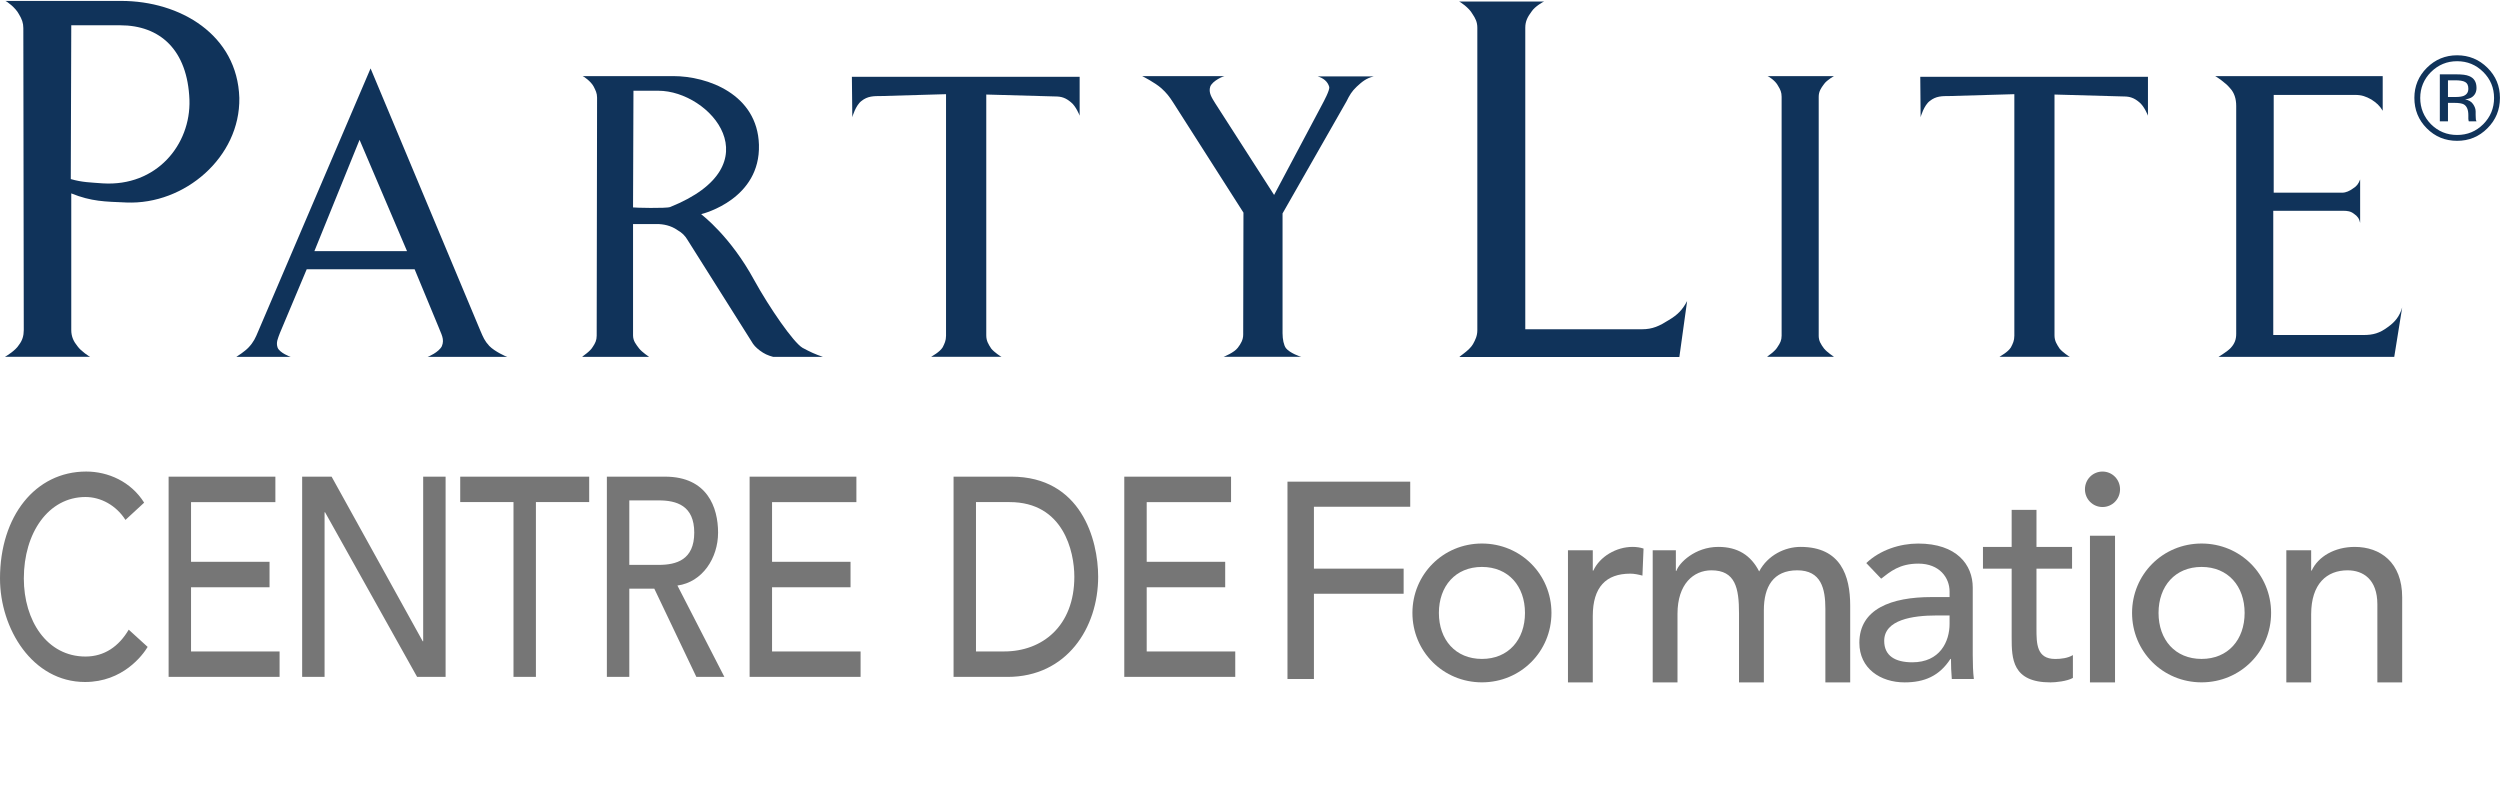
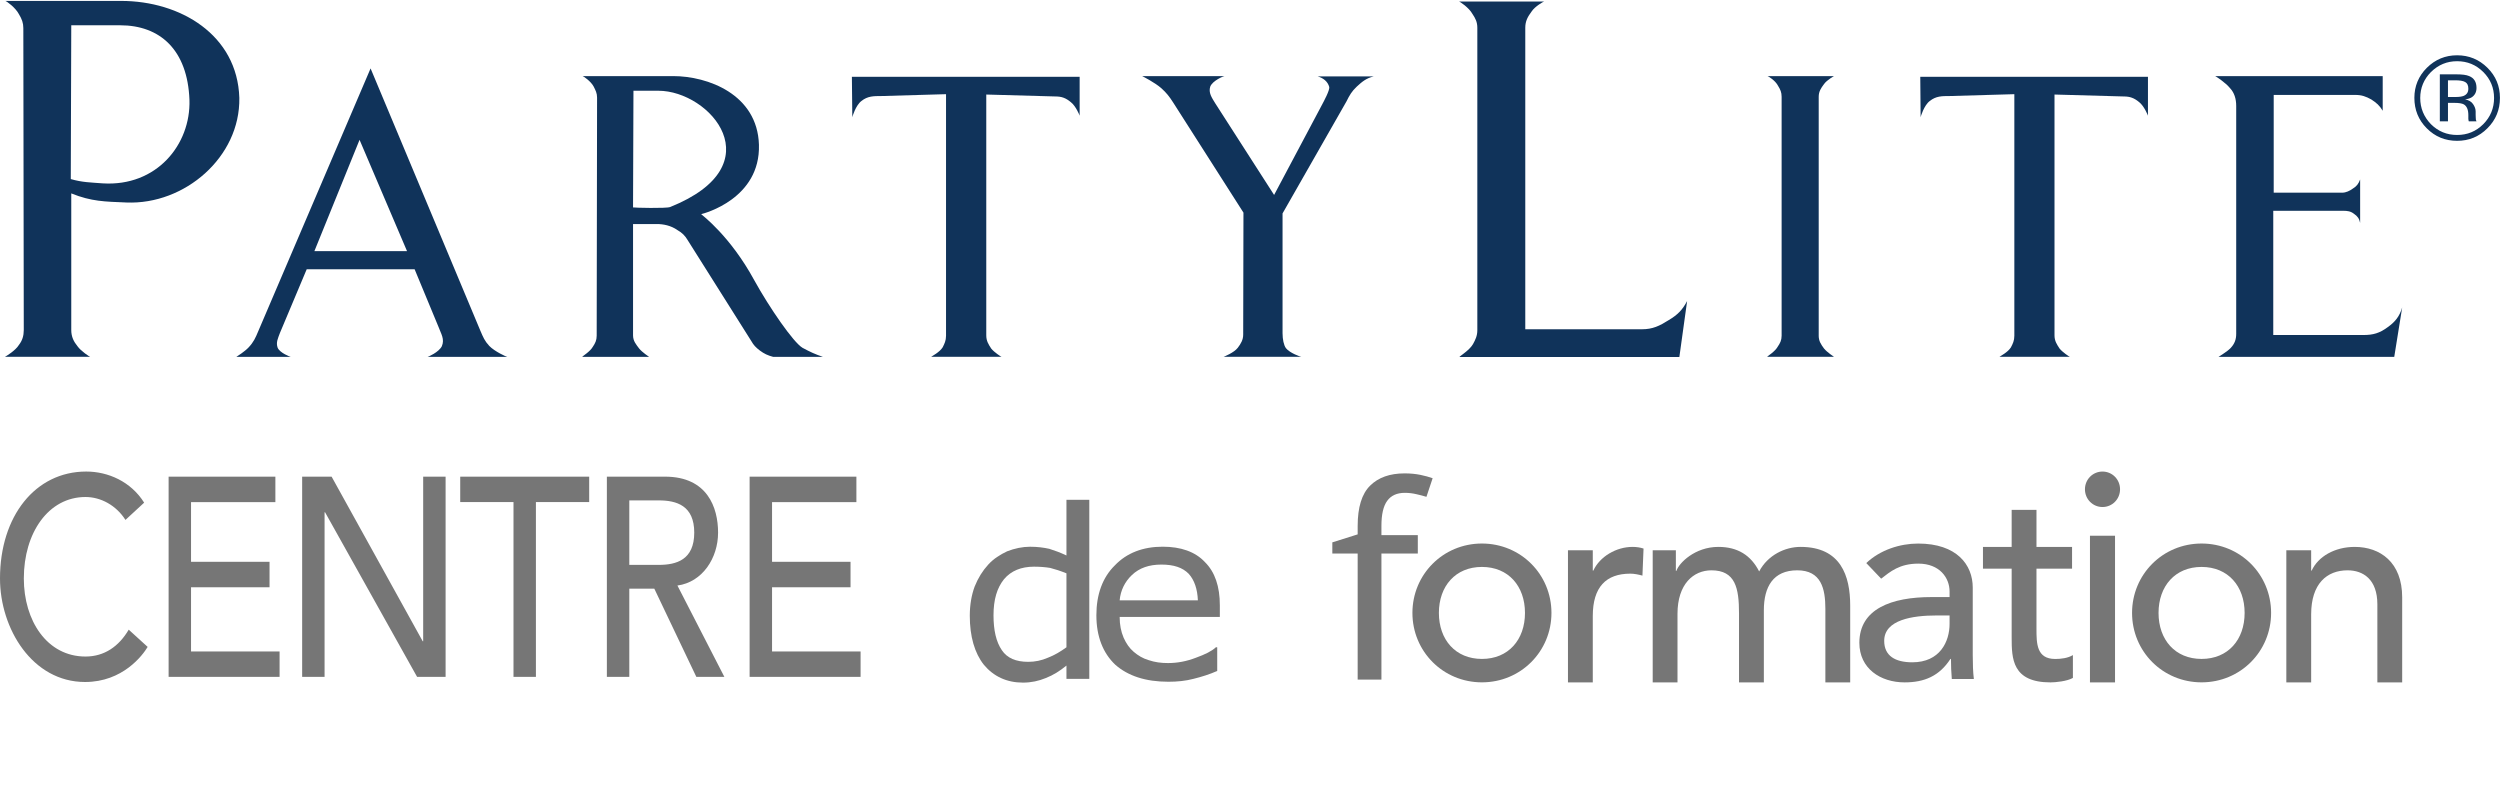
- <svg xmlns="http://www.w3.org/2000/svg" xmlns:xlink="http://www.w3.org/1999/xlink" id="Layer_1" enable-background="new 0 0 504 144" xml:space="preserve" height="117" viewBox="0 0 371 117" width="371" version="1.1" y="0px" x="0px">
+ <svg xmlns="http://www.w3.org/2000/svg" xmlns:ns1="http://www.openswatchbook.org/uri/2009/osb" xmlns:xlink="http://www.w3.org/1999/xlink" id="Layer_1" enable-background="new 0 0 504 144" xml:space="preserve" height="117" viewBox="0 0 371 117" width="371" version="1.1" y="0px" x="0px">
  <defs>
-     <clipPath id="SVGID_2_">
-       <use id="use3343" xlink:href="#SVGID_1_" height="100%" width="100%" y="0" x="0" overflow="visible" />
-     </clipPath>
+     <linearGradient id="linearGradient11359" ns1:paint="solid">
+       <stop id="stop11361" stop-color="#767676" offset="0" />
+     </linearGradient>
    <clipPath id="SVGID_4_">
      <use id="use3351" xlink:href="#SVGID_3_" height="100%" width="100%" y="0" x="0" overflow="visible" />
    </clipPath>
    <clipPath id="SVGID_16_">
      <use id="use3427" xlink:href="#SVGID_15_" height="100%" width="100%" y="0" x="0" overflow="visible" />
    </clipPath>
-     <linearGradient id="linearGradient11363" y2="106.25" gradientUnits="userSpaceOnUse" x2="486.88" y1="106.25" x1="129.91">
-       <stop id="stop11361" stop-color="#767676" offset="0" />
-     </linearGradient>
-     <rect id="SVGID_1_" y="9.434" width="503.72" x="0" height="125.57" />
+     <linearGradient id="linearGradient4356" y2="106.25" xlink:href="#linearGradient11359" gradientUnits="userSpaceOnUse" x2="486.88" y1="106.25" x1="129.91" />
    <rect id="SVGID_3_" y="9.434" width="503.72" x="0" height="125.57" />
    <rect id="SVGID_15_" y="9.434" width="503.72" x="0" height="125.57" />
  </defs>
  <g id="g5741" transform="translate(-129.91 -4.911)">
    <path id="path3495" d="m67.103 96.884c-1.682 4.588-2.525 9.749-2.525 13.186 0 8.597 3.367 13.185 9.261 13.185h0.42c5.472 0 19.784-4.018 38.306-21.21 1.618-1.507 3.36-3.207 5.16-5.019v-29.943c-4.397 4.284-9.472 8.096-14.421 11.465-12.208 8.026-26.521 14.899-36.201 18.336" clip-path="url(#SVGID_16_)" transform="translate(-51.188 -113.4)" fill="#7c6956" />
    <path id="path3529" d="m42.689 107.77c0-2.293 0.42-6.303 0.84-8.025-7.576 0.58-13.89 0-18.52-1.143-4.105-1.081-8.46-2.731-12.503-5.18v32.731h36.371c-4.186-4.1-6.188-10.232-6.188-17.812v-0.571z" clip-path="url(#SVGID_16_)" transform="translate(-51.188 -113.4)" fill="#7c6956" />
    <path id="path3563" d="m24.587 25.244c0 1.143-1.685 1.723-3.367 2.866-3.309 2.064-6.246 4.69-8.714 7.76v46.65c4.701 5.514 10.973 9.248 17.552 10.927 4.209 1.15 9.261 1.723 14.736 1.723 3.786-15.48 13.47-28.656 20.626-36.11 15.889-16.513 36.76-30.754 52.3-30.942v-7.178h-105.22v9.661c2.433-2.03 4.963-3.655 7.452-4.785 1.262-0.572 4.629-1.715 4.629-0.572" clip-path="url(#SVGID_16_)" transform="translate(-51.188 -113.4)" fill="#83d2e4" />
    <path id="path3597" d="m87.522 126.16h30.202v-21.866c-1.071 1.062-2.097 2.042-3.055 2.911-9.287 8.432-18.458 14.803-27.147 18.955" clip-path="url(#SVGID_16_)" transform="translate(-51.188 -113.4)" fill="#7c6956" />
    <path id="path3631" d="m115.51 43.589c0.42-5.16-1.262-8.025-5.051-8.025-3.79 0-10.104 5.731-18.522 16.622-6.734 8.596-17.26 26.933-22.309 38.395 8.419-2.865 19.784-9.167 28.623-17.193 10.522-9.741 16.835-21.782 17.259-29.799" clip-path="url(#SVGID_16_)" transform="translate(-51.188 -113.4)" fill="#83d2e4" />
  </g>
  <g id="g7402" transform="matrix(.99865 0 0 .99865 0 -5.2921)">
    <g id="g5748" fill="#10335a" transform="translate(-129.91 -15.21)">
      <path id="path3633" d="m140.5 49.249c3.02 1.215 4.968 1.215 8.208 1.352 8.636 0.352 16.912-6.738 16.767-15.545-0.286-9.375-8.777-14.41-17.562-14.41h-17.205c0.219 0.066 1.511 0.999 2.017 1.974 0.435 0.729 0.652 1.281 0.652 2.071l0.066 44.864c0 0.854-0.217 1.562-0.718 2.206-0.506 0.843-1.939 1.704-2.086 1.772h12.668c-0.077 0-1.369-0.847-1.872-1.56-0.579-0.712-0.935-1.426-0.935-2.419v-20.305zm4.675-1.492c-1.798-0.14-3.025-0.14-4.747-0.637l0.072-22.854h7.269c5.901 0 10.01 3.626 10.293 11.075 0.217 6.667-4.891 12.918-12.887 12.416" clip-path="url(#SVGID_16_)" />
      <path id="path3635" d="m173.11 73.538c-0.066 0-1.604-0.575-1.938-1.348-0.288-0.799 0.049-1.409 0.334-2.199l3.98-9.468h16.037l3.531 8.519c0.394 1.074 0.966 1.857 0.512 2.921-0.455 0.899-2.047 1.575-2.107 1.575h11.829c-0.113 0-1.879-0.795-2.677-1.629-0.687-0.74-0.905-1.293-1.313-2.241l-16.32-38.991-16.71 39.094c-0.395 0.95-0.674 1.576-1.413 2.362-0.566 0.609-1.706 1.334-1.821 1.404h8.081zm17.282-15.715h-13.762l6.71-16.536 7.052 16.536z" clip-path="url(#SVGID_16_)" />
      <path id="path3637" d="m223.98 53.801h3.528c0.965 0 2.107 0.217 3.07 0.9 0.679 0.383 1.142 0.835 1.532 1.512l9.444 14.978c0.34 0.611 0.678 0.949 1.253 1.396 0.676 0.503 1.189 0.733 1.987 0.951h7.395c-1.142-0.386-1.885-0.73-3.021-1.341-1.36-0.795-4.943-6.003-7.17-10.039-3.569-6.567-7.721-9.655-7.896-9.826 0.457-0.106 8.817-2.3 8.588-10.311-0.228-7.512-7.617-10.203-12.741-10.203h-13.471c0.112 0 1.248 0.77 1.657 1.565 0.276 0.555 0.5 0.96 0.5 1.626l-0.057 35.388c0 0.676-0.221 1.122-0.567 1.633-0.398 0.724-1.533 1.4-1.594 1.508h9.949s-1.027-0.676-1.477-1.237c-0.453-0.608-0.908-1.109-0.908-1.958v-16.542zm5.518-2.529c-0.57 0.231-5.343 0.11-5.518 0.06l0.062-17.339h3.69c7.734 0 17.283 11.055 1.766 17.279" clip-path="url(#SVGID_16_)" />
      <path id="path3639" d="m276.47 34.558v35.779c0 0.849 0.334 1.35 0.737 1.971 0.448 0.555 1.474 1.226 1.536 1.226h-10.467c0.116-0.098 1.246-0.671 1.703-1.393 0.283-0.559 0.512-1.003 0.512-1.743v-35.894l-9.602 0.277c-1.145 0-2.058 0-2.96 0.731-0.854 0.624-1.366 2.356-1.366 2.417l-0.062-6.011h33.845v5.785c0-0.051-0.577-1.458-1.315-2.018-0.739-0.619-1.367-0.841-2.271-0.841l-10.29-0.286z" clip-path="url(#SVGID_16_)" />
      <path id="path3641" d="m320.5 70.066c0 0.84 0.172 1.743 0.507 2.188 0.582 0.729 2.168 1.278 2.278 1.278h-11.545c0.126-0.054 1.539-0.609 2.105-1.343 0.462-0.612 0.804-1.178 0.804-1.96l0.04-18.122-10.452-16.375c-0.572-0.889-0.962-1.397-1.764-2.124-0.966-0.842-2.734-1.744-2.844-1.789h12.236c-0.126 0-1.766 0.665-2.113 1.563-0.287 0.902 0.22 1.626 0.739 2.471l8.751 13.625 6.943-13.07c0.571-1.062 1.312-2.466 1.257-2.961-0.232-0.855-0.918-1.349-1.723-1.583h8.324c-1.147 0.284-1.723 0.788-2.518 1.518-0.724 0.672-1.079 1.286-1.525 2.19l-9.502 16.652v17.842z" clip-path="url(#SVGID_16_)" />
      <path id="path3643" d="m346.78 73.56c0.065-0.15 1.499-1 2.019-1.917 0.354-0.647 0.643-1.217 0.643-2.066v-44.94c0-0.861-0.288-1.408-0.727-2.058-0.501-0.918-1.869-1.846-2.013-1.846h12.673c-0.076 0-1.373 0.713-1.875 1.495-0.576 0.781-0.933 1.418-0.933 2.409v44.8h17.346c1.583 0 2.597-0.492 3.963-1.354 1.293-0.772 2.023-1.478 2.741-2.836l-1.153 8.313h-32.684z" clip-path="url(#SVGID_16_)" />
      <path id="path3645" d="m400.17 70.397c0 0.788 0.334 1.284 0.797 1.91 0.452 0.555 1.477 1.226 1.477 1.226h-9.948c0.066-0.098 1.183-0.773 1.585-1.51 0.352-0.509 0.579-0.95 0.579-1.626v-35.497c0-0.677-0.182-1.07-0.524-1.626-0.393-0.789-1.471-1.454-1.573-1.454h9.882s-1.024 0.55-1.477 1.173c-0.463 0.616-0.797 1.113-0.797 1.907v35.497z" clip-path="url(#SVGID_16_)" />
      <path id="path3647" d="m435.21 34.558v35.779c0 0.849 0.35 1.35 0.756 1.971 0.453 0.555 1.46 1.226 1.531 1.226h-10.472c0.117-0.098 1.249-0.671 1.7-1.393 0.294-0.559 0.518-1.003 0.518-1.743v-35.894l-9.611 0.277c-1.143 0-2.039 0-2.948 0.731-0.862 0.624-1.368 2.356-1.368 2.417l-0.053-6.011h33.835v5.785c0-0.051-0.579-1.458-1.309-2.018-0.74-0.619-1.373-0.841-2.277-0.841l-10.302-0.286z" clip-path="url(#SVGID_16_)" />
      <path id="path3649" d="m477.96 49.142c0.565 0 1.137-0.277 1.594-0.615 0.562-0.335 0.843-0.73 1.074-1.345v6.448c-0.121-0.623-0.402-1.005-0.914-1.347-0.502-0.391-0.966-0.451-1.641-0.451h-10.355v18.46h13.424c1.421 0 2.382-0.285 3.527-1.126 1.134-0.791 1.816-1.626 2.208-2.972l-1.18 7.344h-26.11c0.114-0.107 1.254-0.73 1.824-1.341 0.562-0.619 0.8-1.232 0.8-2.077v-33.874c0-1.072-0.288-1.96-0.911-2.63-0.684-0.848-2.095-1.75-2.214-1.797h24.896v5.149c-0.459-0.771-0.916-1.175-1.698-1.681-0.801-0.442-1.436-0.671-2.343-0.671h-12.157v14.526h10.176z" clip-path="url(#SVGID_16_)" />
      <path id="path3651" d="m492.47 31.556v6.981h1.21v-2.74h0.975c0.665 0 1.121 0.08 1.382 0.224 0.445 0.268 0.67 0.79 0.67 1.594v0.554l0.028 0.227c0.009 0.029 0.02 0.046 0.02 0.072 0.01 0.024 0.016 0.05 0.019 0.069h1.147l-0.039-0.09c-0.046-0.051-0.066-0.168-0.069-0.357-0.016-0.18-0.02-0.357-0.02-0.521v-0.5c0-0.358-0.131-0.727-0.384-1.09-0.253-0.371-0.645-0.6-1.186-0.696 0.43-0.062 0.77-0.177 1.007-0.328 0.438-0.3 0.69-0.754 0.69-1.376 0-0.882-0.356-1.47-1.098-1.767-0.402-0.174-1.03-0.256-1.904-0.256h-2.448zm4.236 2.136c0 0.536-0.243 0.885-0.721 1.076-0.275 0.101-0.663 0.155-1.183 0.155h-1.123v-2.481h1.043c0.707 0 1.202 0.078 1.511 0.255 0.316 0.166 0.473 0.505 0.473 0.995m4.698 1.36c0-1.752-0.614-3.24-1.86-4.473-1.24-1.233-2.751-1.854-4.507-1.854-1.755 0-3.244 0.621-4.491 1.854-1.241 1.238-1.859 2.735-1.859 4.473 0 1.77 0.609 3.287 1.833 4.516 1.241 1.253 2.749 1.868 4.518 1.868 1.756 0 3.267-0.615 4.507-1.868 1.245-1.239 1.859-2.752 1.859-4.516m-6.367-5.446c1.521 0 2.813 0.533 3.888 1.601 1.07 1.064 1.604 2.361 1.604 3.865 0 1.514-0.533 2.81-1.604 3.892-1.074 1.067-2.355 1.601-3.888 1.601-1.526 0-2.811-0.534-3.89-1.601-1.044-1.082-1.59-2.378-1.59-3.892 0-1.504 0.546-2.801 1.601-3.865 1.091-1.068 2.366-1.601 3.879-1.601" clip-path="url(#SVGID_16_)" />
    </g>
-     <g id="g5760" fill="url(#linearGradient11363)" transform="translate(-129.91 -15.21)">
-       <path id="path3385" d="m151.33 95.205c-1.978-3.153-5.38-4.624-8.608-4.624-7.57 0-12.812 6.641-12.812 15.888 0 7.48 4.826 15.385 12.637 15.385 5.624 0 8.575-3.993 9.304-5.213l-2.812-2.563c-1.458 2.479-3.611 3.993-6.423 3.993-5.727 0-9.165-5.338-9.165-11.602 0-6.767 3.647-12.104 9.165-12.104 2.257 0 4.547 1.219 5.937 3.404l2.777-2.564zm3.636 25.892h16.49v-3.783h-13.158v-9.541h11.666v-3.783h-11.666v-8.868h12.533v-3.782h-15.865v29.757zm19.844 0h3.332v-24.464h0.072l13.678 24.464h4.234v-29.758h-3.332v24.461h-0.069l-13.539-24.461h-4.376v29.758zm31.406 0h3.331v-25.976h7.917v-3.782h-19.165v3.782h7.917v25.976zm13.875 0h3.334v-13.115h3.714l6.249 13.115h4.165l-6.978-13.577c3.714-0.504 6.042-4.077 6.042-7.861 0-3.739-1.597-8.319-7.881-8.319h-8.645v29.757zm3.334-26.229h4.373c2.638 0 5.278 0.757 5.278 4.79 0 4.037-2.64 4.794-5.278 4.794h-4.373v-9.584zm17.878 26.229h16.49v-3.783h-13.156v-9.541h11.663v-3.783h-11.663v-8.868h12.533v-3.782h-15.867v29.757zm30.306 0h8.021c8.783 0 13.468-7.272 13.468-14.879 0-5.508-2.531-14.879-12.912-14.879h-8.576v29.758zm3.333-25.976h4.999c7.985 0 9.616 7.312 9.616 11.097 0 7.354-4.79 11.096-10.415 11.096h-4.2v-22.193zm22.036 25.976h16.492v-3.783h-13.159v-9.541h11.664v-3.783h-11.664v-8.868h12.534v-3.782h-15.867v29.757z" clip-path="url(#SVGID_4_)" />
-       <polygon id="polygon3419" clip-path="url(#SVGID_2_)" points="325.16 121.41 325.16 108.74 338.49 108.74 338.49 105.01 325.16 105.01 325.16 95.812 339.47 95.812 339.47 92.084 321.23 92.084 321.23 121.41" />
-       <path id="path3461" d="m440.48 100.12h3.725v21.792h-3.725v-21.792zm1.863-9.537c1.449 0 2.607 1.171 2.607 2.635s-1.158 2.635-2.607 2.635-2.608-1.171-2.608-2.635 1.159-2.635 2.608-2.635" clip-path="url(#SVGID_16_)" />
-       <path id="path3685" d="m343.73 111.59c0-3.975 2.46-6.834 6.396-6.834 3.938 0 6.397 2.859 6.397 6.834 0 3.977-2.46 6.836-6.397 6.836-3.936 0-6.396-2.86-6.396-6.836m-3.933 0c0 5.717 4.55 10.316 10.329 10.316 5.78 0 10.331-4.6 10.331-10.316 0-5.715-4.551-10.312-10.331-10.312-5.779-0.001-10.329 4.597-10.329 10.312" clip-path="url(#SVGID_16_)" />
-       <path id="path3719" d="m362.91 121.91h3.688v-9.858c0-4.309 1.971-6.297 5.578-6.297 0.573 0 1.188 0.126 1.801 0.29l0.165-4.019c-0.492-0.165-1.065-0.248-1.642-0.248-2.418 0-4.875 1.45-5.817 3.522h-0.085v-3.025h-3.688v19.635z" clip-path="url(#SVGID_16_)" />
-       <path id="path3753" d="m375.5 121.91h3.687v-10.188c0-4.435 2.38-6.463 5.045-6.463 3.565 0 4.096 2.65 4.096 6.379v10.272h3.692v-10.729c0-3.479 1.394-5.923 4.96-5.923 3.567 0 4.181 2.734 4.181 5.717v10.935h3.689v-11.432c0-4.391-1.394-8.7-7.379-8.7-2.337 0-4.877 1.243-6.149 3.646-1.227-2.403-3.197-3.646-6.066-3.646-3.482 0-5.862 2.403-6.232 3.563h-0.08v-3.066h-3.442v19.635z" clip-path="url(#SVGID_16_)" />
-       <path id="path3787" d="m409.45 106.5c1.354-1.036 2.708-2.236 5.536-2.236 3.155 0 4.632 2.113 4.632 4.142v0.829h-2.704c-5.905 0-10.702 1.74-10.702 6.794 0 3.81 3.118 5.883 6.726 5.883 2.948 0 5.164-0.953 6.804-3.48h0.083c0 0.995 0.039 1.986 0.124 2.982h3.277c-0.125-1.035-0.165-2.195-0.165-3.562v-10.026c0-3.395-2.377-6.544-8.118-6.544-2.702 0-5.654 0.953-7.702 2.899l2.209 2.319zm10.168 5.468v1.243c0 2.651-1.438 5.717-5.533 5.717-2.542 0-4.181-0.953-4.181-3.189 0-3.147 4.262-3.771 7.747-3.771h1.967z" clip-path="url(#SVGID_16_)" />
-       <path id="path3821" d="m437.82 101.78h-5.288v-5.507h-3.688v5.508h-4.264v3.232h4.264v10.229c0 3.148 0.079 6.671 5.78 6.671 0.736 0 2.457-0.166 3.32-0.664v-3.395c-0.738 0.455-1.764 0.579-2.624 0.579-2.789 0-2.789-2.319-2.789-4.515v-8.905h5.288v-3.233z" clip-path="url(#SVGID_16_)" />
-       <path id="path3855" d="m469.66 121.91h3.69v-10.108c0-4.556 2.334-6.543 5.41-6.543 2.338 0 4.428 1.364 4.428 5.054v11.598h3.688v-12.635c0-5.218-3.279-7.497-7.051-7.497-2.994 0-5.453 1.45-6.396 3.522h-0.079v-3.025h-3.69v19.634z" clip-path="url(#SVGID_16_)" />
-       <path id="path3889" d="m450.67 111.59c0-3.975 2.46-6.834 6.396-6.834s6.396 2.859 6.396 6.834c0 3.977-2.46 6.836-6.396 6.836s-6.396-2.86-6.396-6.836m-3.934 0c0 5.717 4.55 10.316 10.33 10.316s10.331-4.6 10.331-10.316c0-5.715-4.551-10.312-10.331-10.312s-10.33 4.597-10.33 10.312" clip-path="url(#SVGID_16_)" />
+     <g fill="url(#linearGradient4356)">
+       <path id="path3385" d="m151.33 95.205c-1.978-3.153-5.38-4.624-8.608-4.624-7.57 0-12.812 6.641-12.812 15.888 0 7.48 4.826 15.385 12.637 15.385 5.624 0 8.575-3.993 9.304-5.213l-2.812-2.563c-1.458 2.479-3.611 3.993-6.423 3.993-5.727 0-9.165-5.338-9.165-11.602 0-6.767 3.647-12.104 9.165-12.104 2.257 0 4.547 1.219 5.937 3.404zm3.636 25.892h16.49v-3.783h-13.158v-9.541h11.666v-3.783h-11.666v-8.868h12.533v-3.782h-15.865zm19.844 0h3.332v-24.464h0.072l13.678 24.464h4.234v-29.758h-3.332v24.461h-0.069l-13.539-24.461h-4.376zm31.406 0h3.331v-25.976h7.917v-3.782h-19.165v3.782h7.917zm13.875 0h3.334v-13.115h3.714l6.249 13.115h4.165l-6.978-13.577c3.714-0.504 6.042-4.077 6.042-7.861 0-3.739-1.597-8.319-7.881-8.319h-8.645zm3.334-26.229h4.373c2.638 0 5.278 0.757 5.278 4.79 0 4.037-2.64 4.794-5.278 4.794h-4.373zm17.878 26.229h16.49v-3.783h-13.156v-9.541h11.663v-3.783h-11.663v-8.868h12.533v-3.782h-15.867z" clip-path="url(#SVGID_4_)" transform="translate(-129.91 -15.21)" />
+       <path id="path3461" d="m440.48 100.12h3.725v21.792h-3.725v-21.792zm1.863-9.537c1.449 0 2.607 1.171 2.607 2.635s-1.158 2.635-2.607 2.635-2.608-1.171-2.608-2.635 1.159-2.635 2.608-2.635" clip-path="url(#SVGID_16_)" transform="translate(-129.91 -15.21)" />
+       <path id="path3685" d="m343.73 111.59c0-3.975 2.46-6.834 6.396-6.834 3.938 0 6.397 2.859 6.397 6.834 0 3.977-2.46 6.836-6.397 6.836-3.936 0-6.396-2.86-6.396-6.836m-3.933 0c0 5.717 4.55 10.316 10.329 10.316 5.78 0 10.331-4.6 10.331-10.316 0-5.715-4.551-10.312-10.331-10.312-5.779-0.001-10.329 4.597-10.329 10.312" clip-path="url(#SVGID_16_)" transform="translate(-129.91 -15.21)" />
+       <path id="path3719" d="m362.91 121.91h3.688v-9.858c0-4.309 1.971-6.297 5.578-6.297 0.573 0 1.188 0.126 1.801 0.29l0.165-4.019c-0.492-0.165-1.065-0.248-1.642-0.248-2.418 0-4.875 1.45-5.817 3.522h-0.085v-3.025h-3.688v19.635z" clip-path="url(#SVGID_16_)" transform="translate(-129.91 -15.21)" />
+       <path id="path3753" d="m375.5 121.91h3.687v-10.188c0-4.435 2.38-6.463 5.045-6.463 3.565 0 4.096 2.65 4.096 6.379v10.272h3.692v-10.729c0-3.479 1.394-5.923 4.96-5.923 3.567 0 4.181 2.734 4.181 5.717v10.935h3.689v-11.432c0-4.391-1.394-8.7-7.379-8.7-2.337 0-4.877 1.243-6.149 3.646-1.227-2.403-3.197-3.646-6.066-3.646-3.482 0-5.862 2.403-6.232 3.563h-0.08v-3.066h-3.442v19.635z" clip-path="url(#SVGID_16_)" transform="translate(-129.91 -15.21)" />
+       <path id="path3787" d="m409.45 106.5c1.354-1.036 2.708-2.236 5.536-2.236 3.155 0 4.632 2.113 4.632 4.142v0.829h-2.704c-5.905 0-10.702 1.74-10.702 6.794 0 3.81 3.118 5.883 6.726 5.883 2.948 0 5.164-0.953 6.804-3.48h0.083c0 0.995 0.039 1.986 0.124 2.982h3.277c-0.125-1.035-0.165-2.195-0.165-3.562v-10.026c0-3.395-2.377-6.544-8.118-6.544-2.702 0-5.654 0.953-7.702 2.899l2.209 2.319zm10.168 5.468v1.243c0 2.651-1.438 5.717-5.533 5.717-2.542 0-4.181-0.953-4.181-3.189 0-3.147 4.262-3.771 7.747-3.771h1.967z" clip-path="url(#SVGID_16_)" transform="translate(-129.91 -15.21)" />
+       <path id="path3821" d="m437.82 101.78h-5.288v-5.507h-3.688v5.508h-4.264v3.232h4.264v10.229c0 3.148 0.079 6.671 5.78 6.671 0.736 0 2.457-0.166 3.32-0.664v-3.395c-0.738 0.455-1.764 0.579-2.624 0.579-2.789 0-2.789-2.319-2.789-4.515v-8.905h5.288v-3.233z" clip-path="url(#SVGID_16_)" transform="translate(-129.91 -15.21)" />
+       <path id="path3855" d="m469.66 121.91h3.69v-10.108c0-4.556 2.334-6.543 5.41-6.543 2.338 0 4.428 1.364 4.428 5.054v11.598h3.688v-12.635c0-5.218-3.279-7.497-7.051-7.497-2.994 0-5.453 1.45-6.396 3.522h-0.079v-3.025h-3.69v19.634z" clip-path="url(#SVGID_16_)" transform="translate(-129.91 -15.21)" />
+       <path id="path3889" d="m450.67 111.59c0-3.975 2.46-6.834 6.396-6.834s6.396 2.859 6.396 6.834c0 3.977-2.46 6.836-6.396 6.836s-6.396-2.86-6.396-6.836m-3.934 0c0 5.717 4.55 10.316 10.33 10.316s10.331-4.6 10.331-10.316c0-5.715-4.551-10.312-10.331-10.312s-10.33 4.597-10.33 10.312" clip-path="url(#SVGID_16_)" transform="translate(-129.91 -15.21)" />
+     </g>
+     <g fill="#767676">
+       <path id="path4397" d="m161.87 106.18h-3.395v-1.976c-0.979 0.803-1.959 1.42-3.069 1.853-1.045 0.432-2.155 0.679-3.395 0.679-2.416 0-4.375-0.926-5.811-2.655-1.371-1.729-2.089-4.199-2.089-7.286 0-1.605 0.261-3.087 0.718-4.322 0.522-1.297 1.175-2.346 2.024-3.273 0.784-0.864 1.763-1.482 2.808-1.976 1.11-0.432 2.285-0.679 3.395-0.679 1.11 0 2.024 0.123 2.873 0.309 0.784 0.247 1.632 0.556 2.546 0.988v-8.274h3.395v26.613zm-3.395-4.693v-10.991c-0.914-0.37-1.698-0.617-2.416-0.803-0.718-0.123-1.567-0.185-2.416-0.185-1.893 0-3.395 0.617-4.44 1.852-1.045 1.297-1.567 3.026-1.567 5.372 0 2.223 0.392 3.952 1.241 5.187 0.784 1.173 2.089 1.729 3.918 1.729 0.979 0 1.959-0.185 2.938-0.618 0.979-0.37 1.893-0.926 2.742-1.544z" />
+       <path id="path4399" d="m181.27 96.977h-14.887c0 1.173 0.196 2.161 0.588 3.087 0.392 0.864 0.849 1.544 1.502 2.099 0.653 0.556 1.371 0.988 2.22 1.235 0.914 0.309 1.828 0.432 2.873 0.432 1.371 0 2.742-0.247 4.179-0.803 1.371-0.494 2.351-0.988 2.938-1.544h0.196v3.52c-1.11 0.494-2.285 0.864-3.526 1.173-1.175 0.309-2.416 0.432-3.722 0.432-3.395 0-6.007-0.864-7.901-2.532-1.828-1.729-2.808-4.199-2.808-7.348 0-3.087 0.914-5.619 2.742-7.41 1.763-1.852 4.179-2.779 7.117-2.779 2.677 0 4.832 0.741 6.268 2.285 1.502 1.482 2.22 3.643 2.22 6.422v1.729zm-3.265-2.47c-0.065-1.667-0.522-3.026-1.371-3.952-0.914-0.926-2.22-1.359-4.048-1.359-1.828 0-3.265 0.494-4.375 1.544-1.045 0.988-1.698 2.285-1.828 3.767h11.622z" />
+       <text id="text4367" style="word-spacing:0px;letter-spacing:0px" xml:space="preserve" font-size="40.054px" y="106.287" x="197.39" font-family="sans-serif" line-height="125%">
+         <tspan id="tspan4369" x="197.39" y="106.287">f</tspan>
+       </text>
    </g>
  </g>
</svg>
